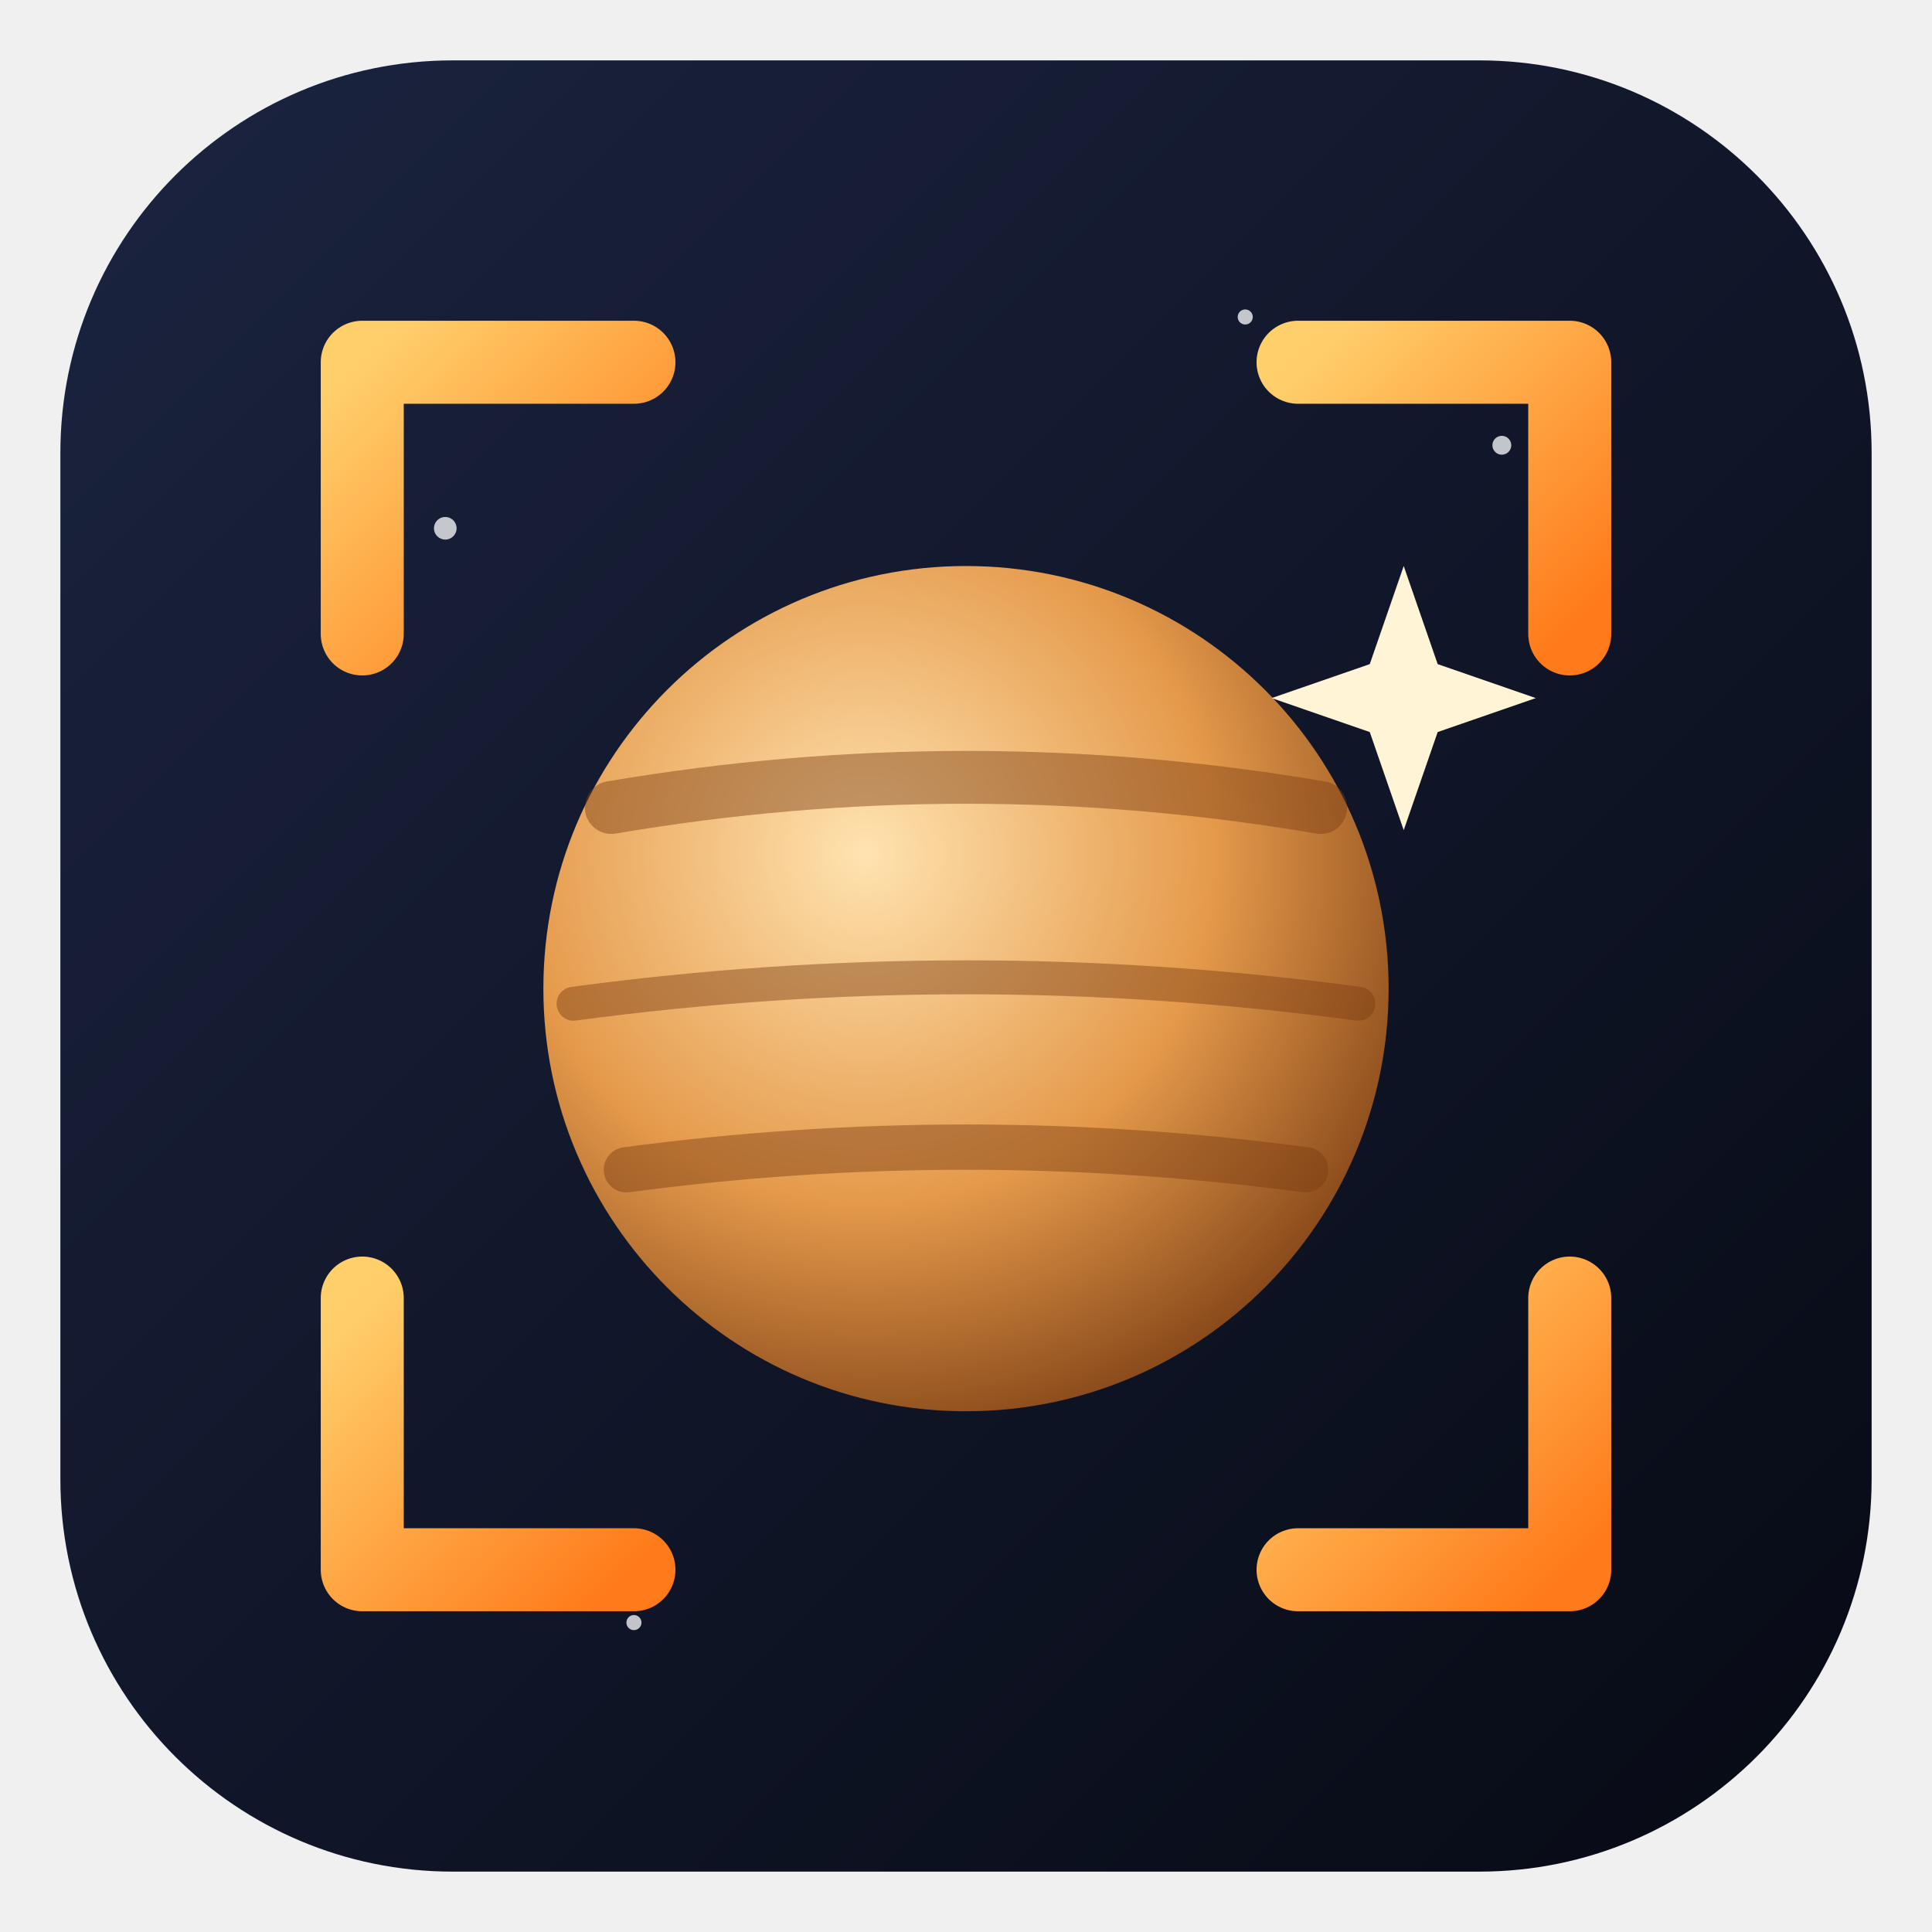
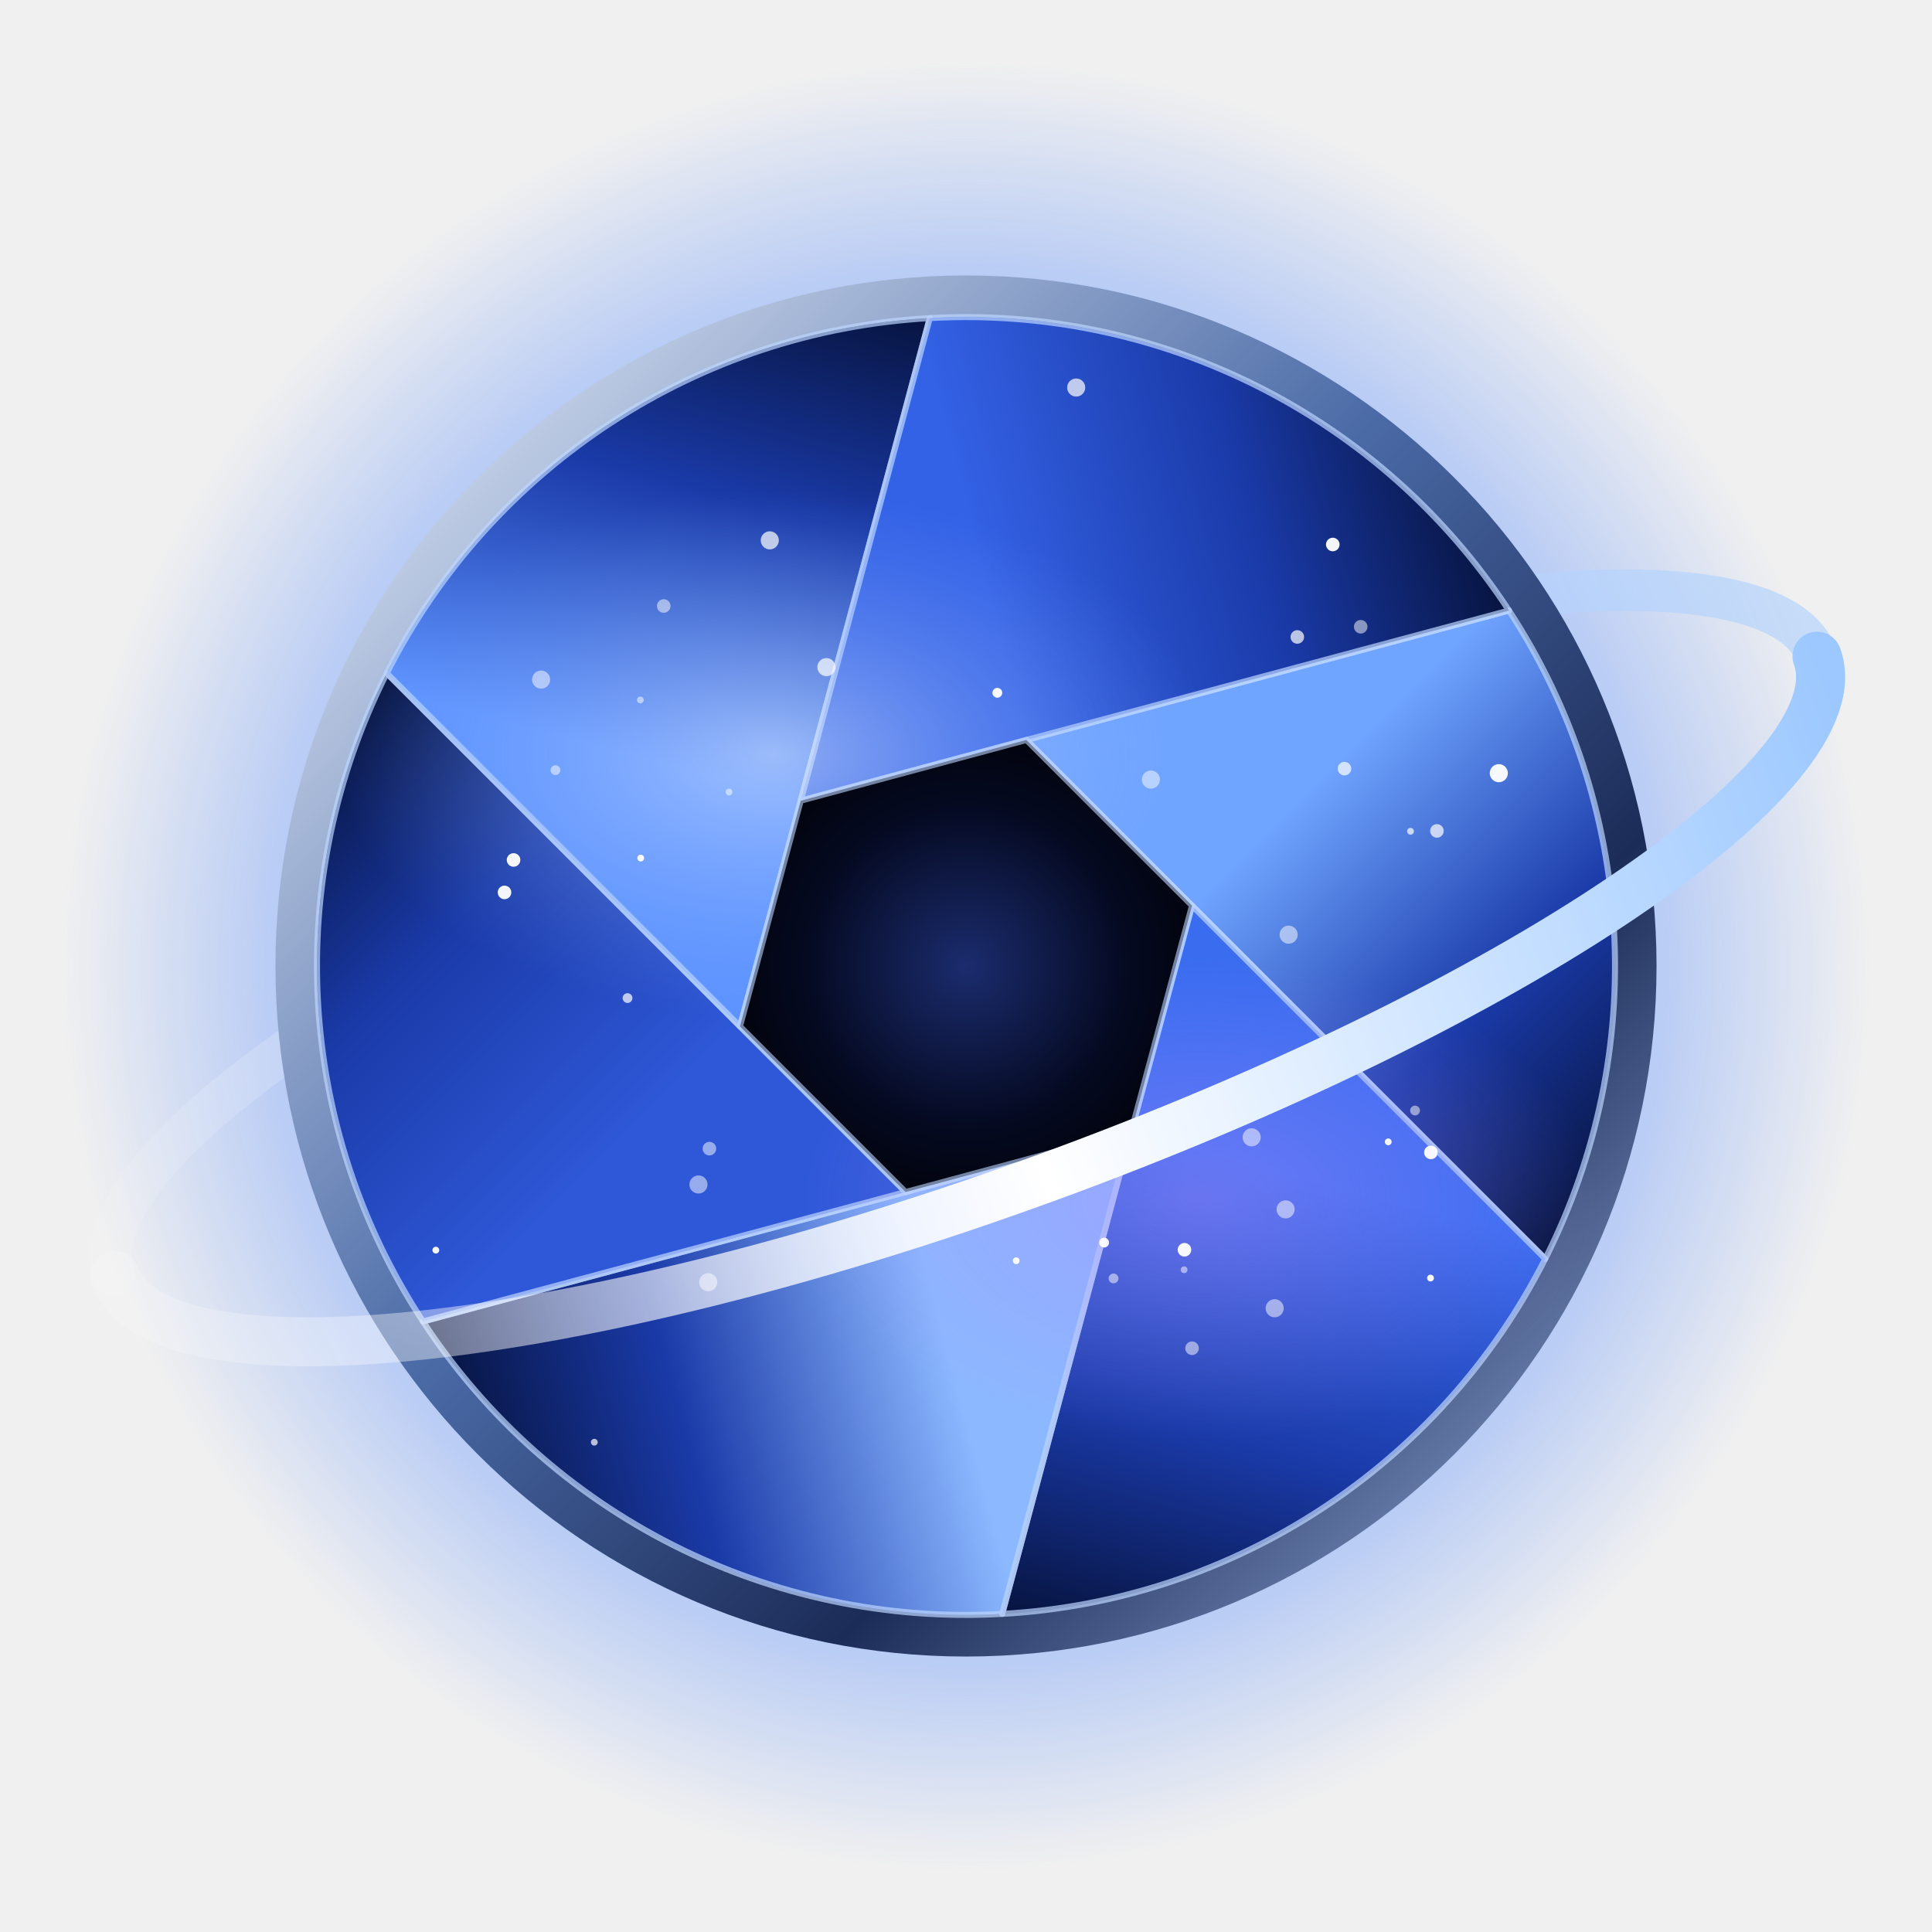
<svg xmlns="http://www.w3.org/2000/svg" viewBox="0 0 512 512" width="512" height="512">
  <defs>
-     <linearGradient id="bg" x1="0" y1="0" x2="1" y2="1">
-       <stop offset="0" stop-color="#1b2440" />
-       <stop offset="1" stop-color="#070a14" />
+     <radialGradient id="glow" cx="0.5" cy="0.5" r="0.5">
+       <stop offset="0.62" stop-color="#3d7bff" stop-opacity="0.5" />
+       <stop offset="1" stop-color="#3d7bff" stop-opacity="0" />
+     </radialGradient>
+     <radialGradient id="neb1" cx="0.5" cy="0.5" r="0.5">
+       <stop offset="0" stop-color="#d6e6ff" stop-opacity="0.55" />
+       <stop offset="1" stop-color="#7aa6ff" stop-opacity="0" />
+     </radialGradient>
+     <radialGradient id="neb2" cx="0.5" cy="0.5" r="0.5">
+       <stop offset="0" stop-color="#a98bff" stop-opacity="0.45" />
+       <stop offset="1" stop-color="#a98bff" stop-opacity="0" />
+     </radialGradient>
+     <radialGradient id="hole" cx="0.5" cy="0.5" r="0.5">
+       <stop offset="0" stop-color="#1b2c6e" />
+       <stop offset="0.7" stop-color="#050a22" />
+       <stop offset="1" stop-color="#02040f" />
+     </radialGradient>
+     <linearGradient id="rim" x1="0" y1="0" x2="1" y2="1">
+       <stop offset="0" stop-color="#f2f7ff" />
+       <stop offset="0.45" stop-color="#4a6aa6" />
+       <stop offset="0.7" stop-color="#1c2c58" />
+       <stop offset="1" stop-color="#9fb8e6" />
    </linearGradient>
-     <radialGradient id="planet" cx="0.38" cy="0.34" r="0.75">
-       <stop offset="0" stop-color="#ffe3b0" />
-       <stop offset="0.55" stop-color="#e59a4b" />
-       <stop offset="1" stop-color="#7a3c12" />
-     </radialGradient>
-     <linearGradient id="forge" x1="0" y1="0" x2="1" y2="1">
-       <stop offset="0" stop-color="#ffcf6b" />
-       <stop offset="1" stop-color="#ff7a1a" />
+     <linearGradient id="orbit" x1="0" y1="0" x2="1" y2="0">
+       <stop offset="0" stop-color="#ffffff" stop-opacity="0.15" />
+       <stop offset="0.5" stop-color="#ffffff" />
+       <stop offset="1" stop-color="#9cc8ff" />
+     </linearGradient>
+     <linearGradient id="blade0" gradientUnits="userSpaceOnUse" x1="315.9" y1="240.0" x2="409.5" y2="333.6">
+       <stop offset="0" stop-color="#6fa4ff" />
+       <stop offset="0.55" stop-color="#1a3aa8" />
+       <stop offset="1" stop-color="#071440" />
+     </linearGradient>
+     <linearGradient id="blade1" gradientUnits="userSpaceOnUse" x1="299.8" y1="299.8" x2="265.6" y2="427.7">
+       <stop offset="0" stop-color="#3a6cf0" />
+       <stop offset="0.55" stop-color="#1a3aa8" />
+       <stop offset="1" stop-color="#071440" />
+     </linearGradient>
+     <linearGradient id="blade2" gradientUnits="userSpaceOnUse" x1="240.0" y1="315.9" x2="112.1" y2="350.2">
+       <stop offset="0" stop-color="#8cb8ff" />
+       <stop offset="0.55" stop-color="#1a3aa8" />
+       <stop offset="1" stop-color="#071440" />
+     </linearGradient>
+     <linearGradient id="blade3" gradientUnits="userSpaceOnUse" x1="196.1" y1="272.0" x2="102.5" y2="178.4">
+       <stop offset="0" stop-color="#2f58d8" />
+       <stop offset="0.55" stop-color="#1a3aa8" />
+       <stop offset="1" stop-color="#071440" />
+     </linearGradient>
+     <linearGradient id="blade4" gradientUnits="userSpaceOnUse" x1="212.2" y1="212.2" x2="246.4" y2="84.3">
+       <stop offset="0" stop-color="#5d93ff" />
+       <stop offset="0.55" stop-color="#1a3aa8" />
+       <stop offset="1" stop-color="#071440" />
+     </linearGradient>
+     <linearGradient id="blade5" gradientUnits="userSpaceOnUse" x1="272.0" y1="196.1" x2="399.9" y2="161.8">
+       <stop offset="0" stop-color="#3462e6" />
+       <stop offset="0.55" stop-color="#1a3aa8" />
+       <stop offset="1" stop-color="#071440" />
    </linearGradient>
  </defs>
-   <rect x="16" y="16" width="480" height="480" rx="104" fill="url(#bg)" />
-   <g fill="#ffffff" opacity="0.75">
-     <circle cx="118" cy="140" r="3" />
-     <circle cx="398" cy="118" r="2.5" />
-     <circle cx="410" cy="392" r="3" />
-     <circle cx="96" cy="372" r="2" />
-     <circle cx="330" cy="84" r="2" />
-     <circle cx="168" cy="430" r="2" />
+   <circle cx="256" cy="256" r="240" fill="url(#glow)" />
+   <g transform="rotate(-20 256 256)">
+     <path d="M16 256 A240 60 0 0 1 496 256" fill="none" stroke="url(#orbit)" stroke-width="11" stroke-opacity="0.5" stroke-linecap="round" />
  </g>
-   <circle cx="256" cy="262" r="112" fill="url(#planet)" />
-   <g fill="none" stroke="#7a3c12" stroke-opacity="0.45" stroke-linecap="round">
-     <path d="M162 214 Q256 198 350 214" stroke-width="14" />
-     <path d="M152 266 Q256 252 360 266" stroke-width="9" />
-     <path d="M166 310 Q256 298 346 310" stroke-width="12" />
+   <circle cx="256" cy="256" r="183" fill="url(#rim)" />
+   <circle cx="256" cy="256" r="172" fill="#050b26" />
+   <path d="M272.0 196.1 L315.9 240.0 L409.5 333.6 A172 172 0 0 0 399.9 161.8 Z" fill="url(#blade0)" stroke="#bcd6ff" stroke-opacity="0.7" stroke-width="1.6" stroke-linejoin="round" />
+   <path d="M315.9 240.0 L299.8 299.8 L265.6 427.7 A172 172 0 0 0 409.5 333.6 Z" fill="url(#blade1)" stroke="#bcd6ff" stroke-opacity="0.7" stroke-width="1.6" stroke-linejoin="round" />
+   <path d="M299.8 299.8 L240.0 315.9 L112.1 350.2 A172 172 0 0 0 265.6 427.7 Z" fill="url(#blade2)" stroke="#bcd6ff" stroke-opacity="0.7" stroke-width="1.6" stroke-linejoin="round" />
+   <path d="M240.0 315.9 L196.1 272.0 L102.5 178.4 A172 172 0 0 0 112.1 350.2 Z" fill="url(#blade3)" stroke="#bcd6ff" stroke-opacity="0.7" stroke-width="1.6" stroke-linejoin="round" />
+   <path d="M196.1 272.0 L212.2 212.2 L246.4 84.3 A172 172 0 0 0 102.5 178.4 Z" fill="url(#blade4)" stroke="#bcd6ff" stroke-opacity="0.7" stroke-width="1.6" stroke-linejoin="round" />
+   <path d="M212.2 212.2 L272.0 196.1 L399.9 161.8 A172 172 0 0 0 246.4 84.3 Z" fill="url(#blade5)" stroke="#bcd6ff" stroke-opacity="0.7" stroke-width="1.6" stroke-linejoin="round" />
+   <ellipse cx="205" cy="200" rx="115" ry="70" fill="url(#neb1)" />
+   <ellipse cx="318" cy="318" rx="105" ry="64" fill="url(#neb2)" />
+   <path d="M272.0 196.1 L315.9 240.0 L299.8 299.8 L240.0 315.9 L196.1 272.0 L212.2 212.2 Z" fill="url(#hole)" stroke="#bcd6ff" stroke-opacity="0.6" stroke-width="1.6" />
+   <circle cx="313.8" cy="336.5" r="0.9" fill="#ffffff" opacity="0.5" />
+   <circle cx="379.1" cy="338.7" r="0.9" fill="#ffffff" opacity="0.95" />
+   <circle cx="331.7" cy="301.4" r="2.4" fill="#ffffff" opacity="0.5" />
+   <circle cx="169.8" cy="227.4" r="0.9" fill="#ffffff" opacity="0.95" />
+   <circle cx="269.3" cy="334.1" r="0.9" fill="#ffffff" opacity="0.95" />
+   <circle cx="375.0" cy="294.3" r="1.3" fill="#ffffff" opacity="0.5" />
+   <circle cx="337.8" cy="346.7" r="2.4" fill="#ffffff" opacity="0.5" />
+   <circle cx="147.2" cy="204.1" r="1.3" fill="#ffffff" opacity="0.5" />
+   <circle cx="175.9" cy="160.6" r="1.8" fill="#ffffff" opacity="0.5" />
+   <circle cx="367.9" cy="302.6" r="0.9" fill="#ffffff" opacity="0.95" />
+   <circle cx="219.0" cy="176.8" r="2.4" fill="#ffffff" opacity="0.7" />
+   <circle cx="356.3" cy="203.7" r="1.8" fill="#ffffff" opacity="0.7" />
+   <circle cx="295.1" cy="338.8" r="1.3" fill="#ffffff" opacity="0.5" />
+   <circle cx="133.7" cy="236.5" r="1.8" fill="#ffffff" opacity="0.95" />
+   <circle cx="169.7" cy="185.5" r="0.9" fill="#ffffff" opacity="0.5" />
+   <circle cx="315.9" cy="357.3" r="1.8" fill="#ffffff" opacity="0.5" />
+   <circle cx="115.5" cy="331.3" r="0.9" fill="#ffffff" opacity="0.95" />
+   <circle cx="343.8" cy="168.8" r="1.8" fill="#ffffff" opacity="0.7" />
+   <circle cx="143.4" cy="180.1" r="2.4" fill="#ffffff" opacity="0.5" />
+   <circle cx="397.2" cy="204.9" r="2.4" fill="#ffffff" opacity="0.95" />
+   <circle cx="379.2" cy="305.4" r="1.8" fill="#ffffff" opacity="0.95" />
+   <circle cx="204.0" cy="143.2" r="2.4" fill="#ffffff" opacity="0.7" />
+   <circle cx="360.6" cy="166.1" r="1.8" fill="#ffffff" opacity="0.5" />
+   <circle cx="157.5" cy="382.2" r="0.9" fill="#ffffff" opacity="0.7" />
+   <circle cx="264.3" cy="183.6" r="1.3" fill="#ffffff" opacity="0.95" />
+   <circle cx="185.1" cy="313.9" r="2.4" fill="#ffffff" opacity="0.5" />
+   <circle cx="188.0" cy="304.4" r="1.8" fill="#ffffff" opacity="0.5" />
+   <circle cx="353.2" cy="144.3" r="1.8" fill="#ffffff" opacity="0.95" />
+   <circle cx="187.7" cy="339.8" r="2.4" fill="#ffffff" opacity="0.5" />
+   <circle cx="292.6" cy="329.3" r="1.3" fill="#ffffff" opacity="0.95" />
+   <circle cx="166.3" cy="264.5" r="1.3" fill="#ffffff" opacity="0.7" />
+   <circle cx="313.9" cy="331.2" r="1.8" fill="#ffffff" opacity="0.95" />
+   <circle cx="373.8" cy="220.3" r="0.9" fill="#ffffff" opacity="0.7" />
+   <circle cx="285.2" cy="102.7" r="2.4" fill="#ffffff" opacity="0.7" />
+   <circle cx="340.7" cy="320.5" r="2.4" fill="#ffffff" opacity="0.5" />
+   <circle cx="341.5" cy="247.7" r="2.4" fill="#ffffff" opacity="0.5" />
+   <circle cx="193.2" cy="209.9" r="0.9" fill="#ffffff" opacity="0.5" />
+   <circle cx="136.1" cy="227.9" r="1.8" fill="#ffffff" opacity="0.95" />
+   <circle cx="305.0" cy="206.6" r="2.4" fill="#ffffff" opacity="0.5" />
+   <circle cx="380.8" cy="220.2" r="1.8" fill="#ffffff" opacity="0.7" />
+   <g transform="rotate(-20 256 256)">
+     <path d="M496 256 A240 60 0 0 1 16 256" fill="none" stroke="url(#orbit)" stroke-width="13" stroke-linecap="round" />
  </g>
-   <g fill="none" stroke="url(#forge)" stroke-width="22" stroke-linecap="round" stroke-linejoin="round">
-     <path d="M96 168 V96 H168" />
-     <path d="M344 96 H416 V168" />
-     <path d="M416 344 V416 H344" />
-     <path d="M168 416 H96 V344" />
-   </g>
-   <path d="M372 150 L381 176 L407 185 L381 194 L372 220 L363 194 L337 185 L363 176 Z" fill="#fff4d6" />
</svg>
